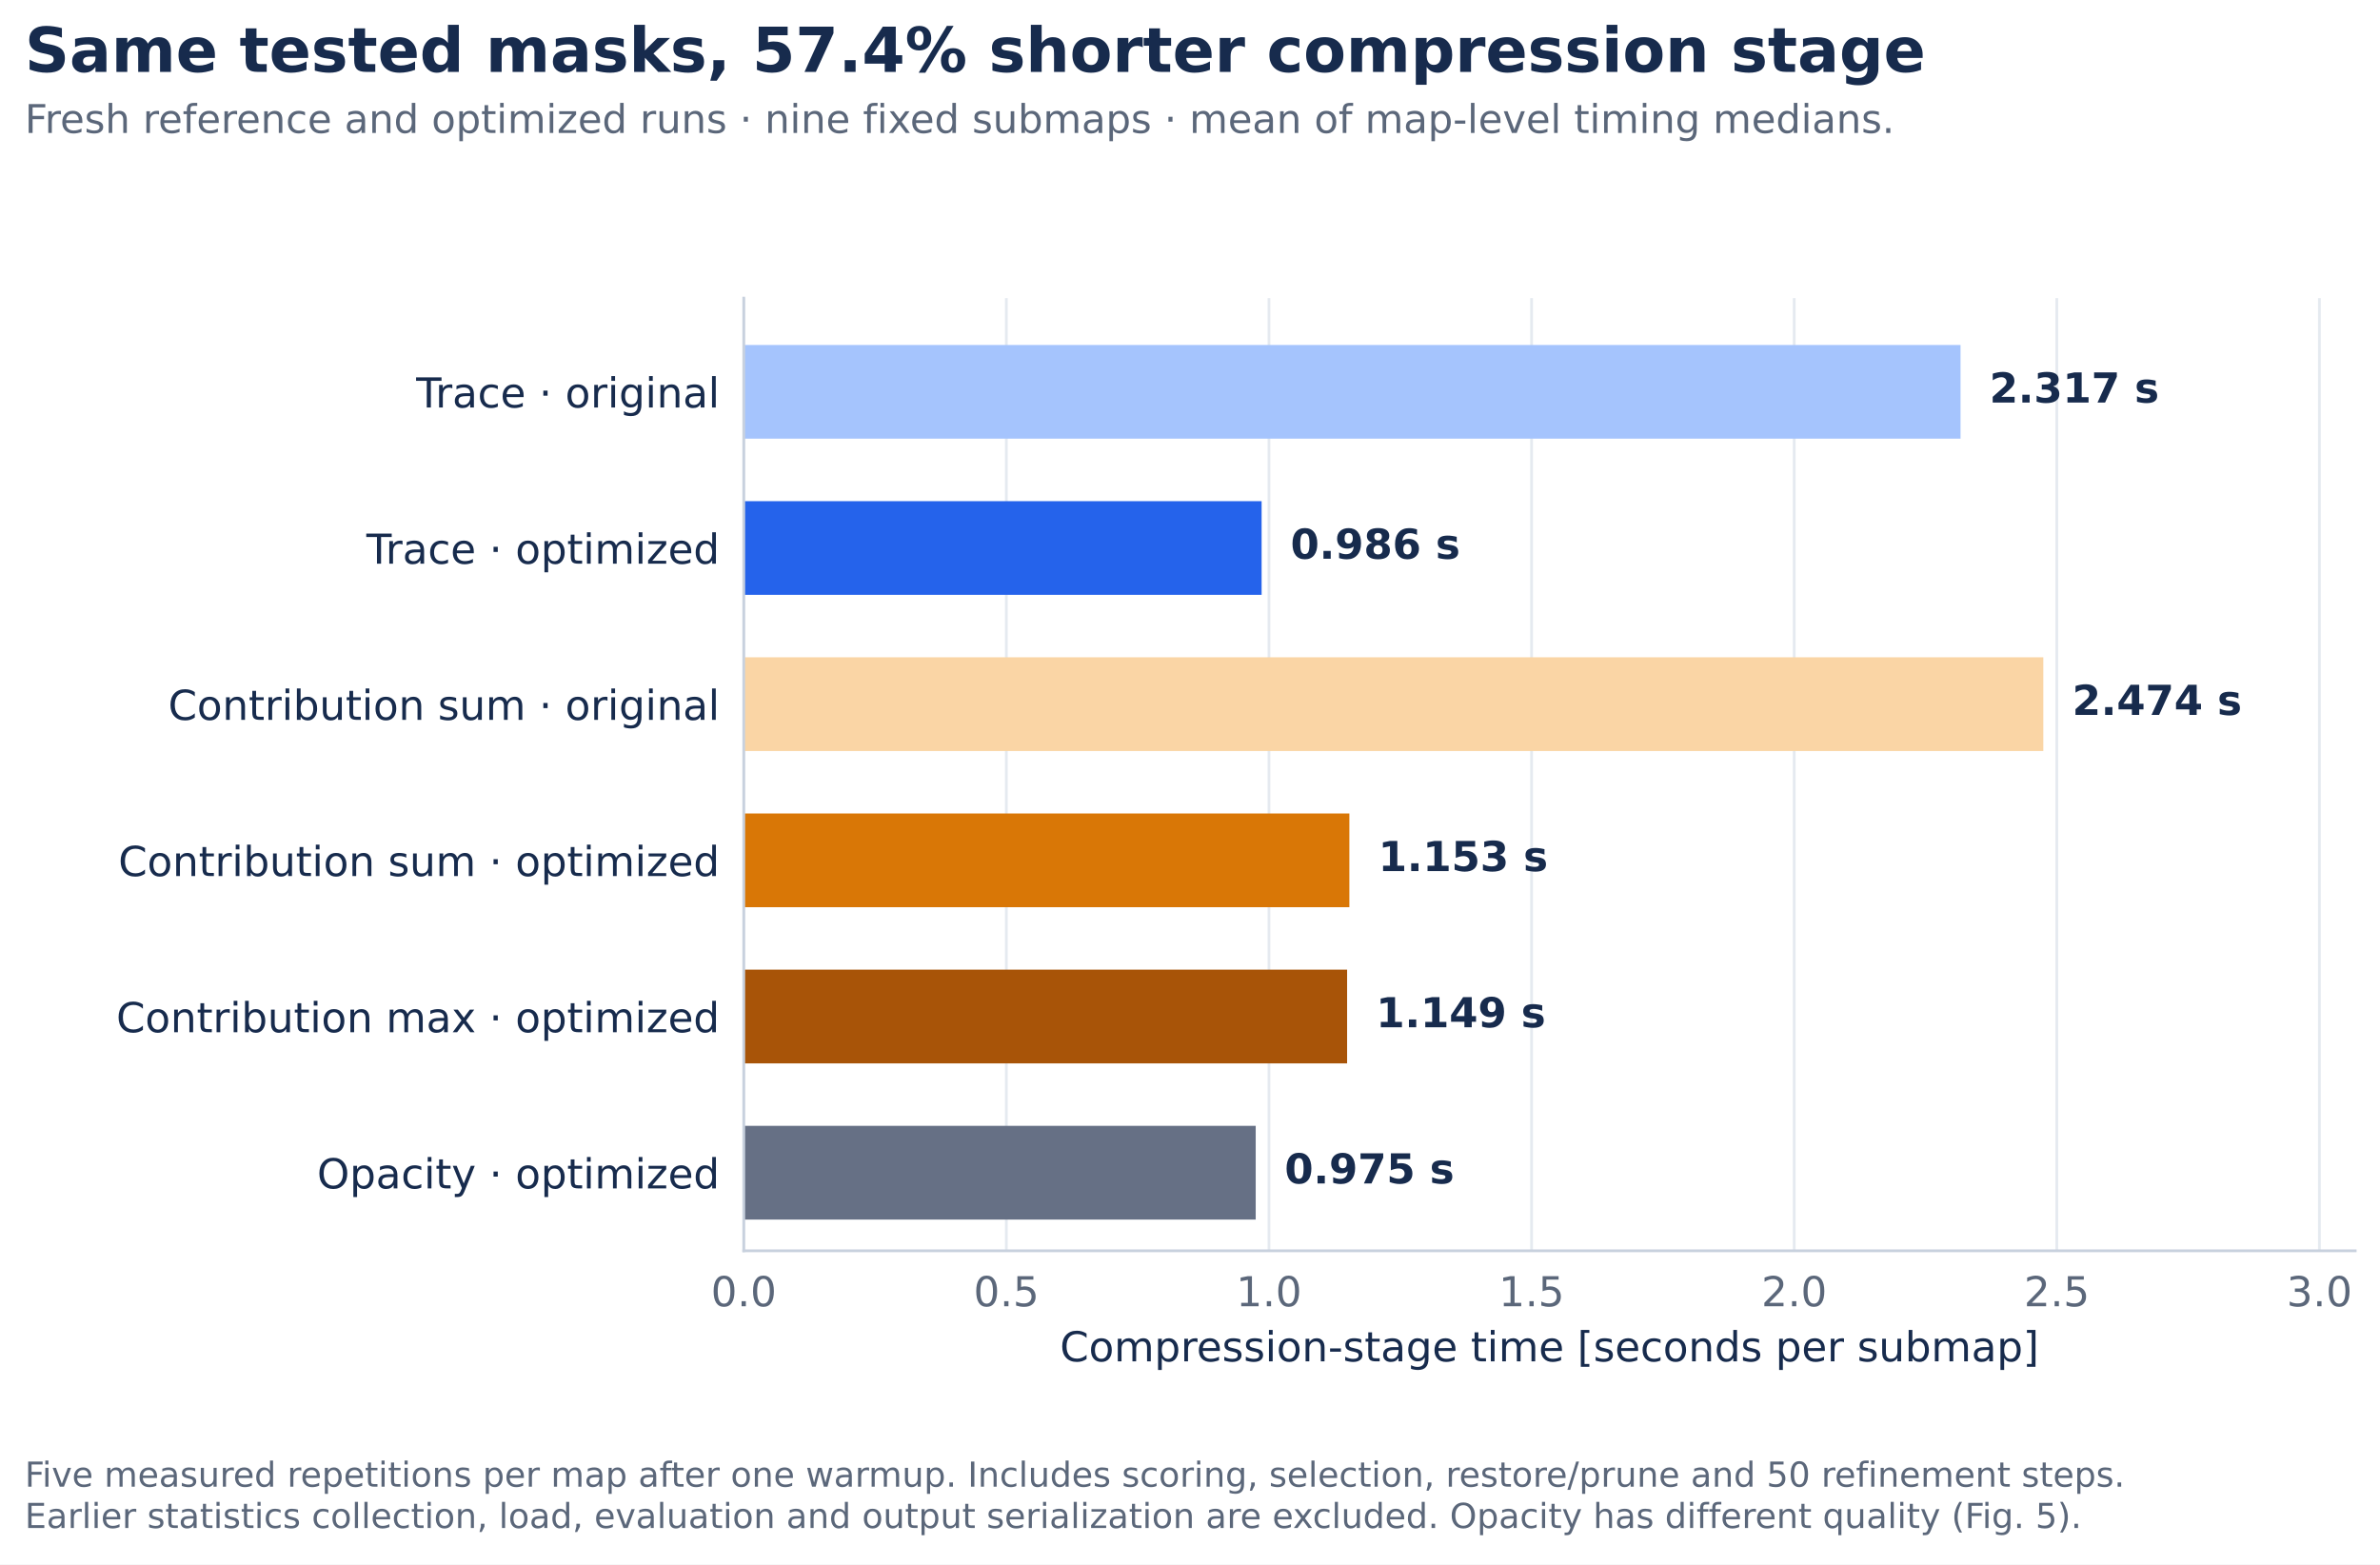
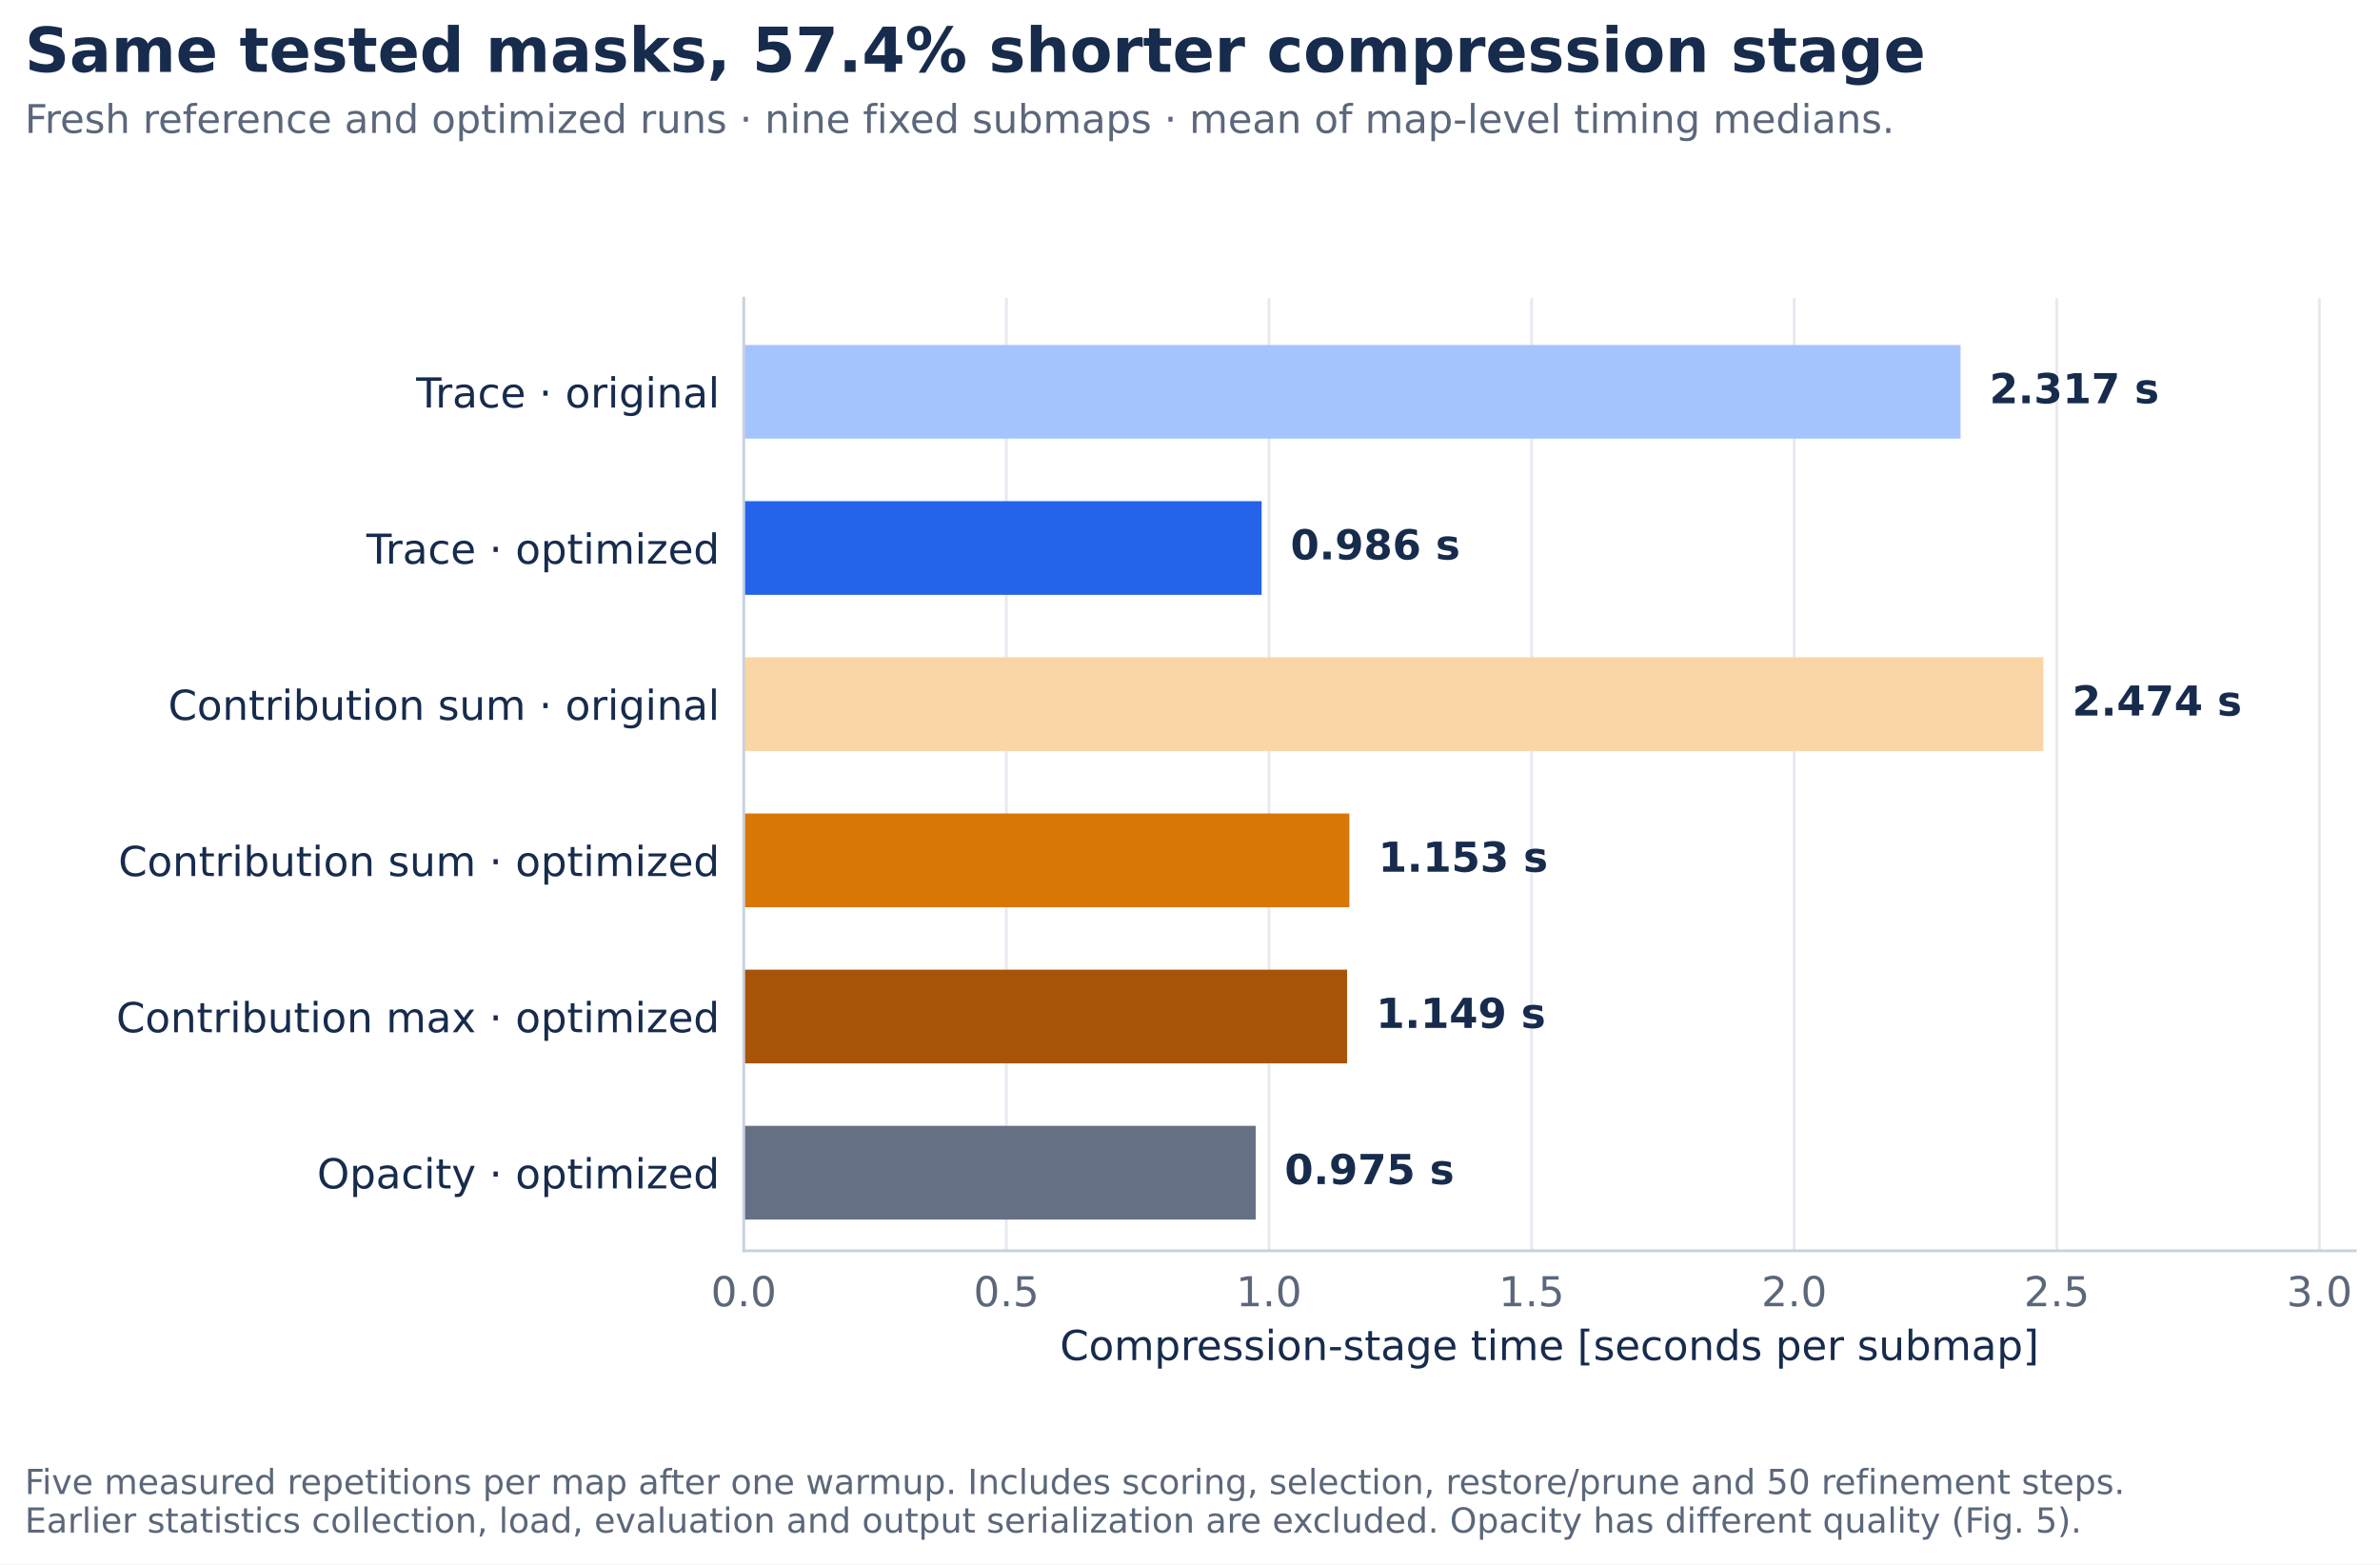
<svg xmlns="http://www.w3.org/2000/svg" width="691.2pt" height="454.392pt" viewBox="0 0 691.2 454.392" version="1.1">
  <defs>
    <style type="text/css">*{stroke-linejoin: round; stroke-linecap: butt}</style>
  </defs>
  <g id="figure_1">
    <g id="patch_1">
      <path d="M 0 454.392  L 691.2 454.392  L 691.2 0  L 0 0  z " style="fill: #ffffff" />
    </g>
    <g id="axes_1">
      <g id="patch_2">
        <path d="M 216 363.276  L 684 363.276  L 684 86.58  L 216 86.58  z " style="fill: #ffffff" />
      </g>
      <g id="matplotlib.axis_1">
        <g id="xtick_1">
          <g id="line2d_1">
-             <path d="M 216 363.276  L 216 86.58  " clip-path="url(#p5430d03a28)" style="fill: none; stroke: #e5eaf0; stroke-width: 0.8; stroke-linecap: square" />
+             <path d="M 216 363.276  L 216 86.58  " clip-path="url(#p4f333062fb)" style="fill: none; stroke: #e5eaf0; stroke-width: 0.8; stroke-linecap: square" />
          </g>
          <g id="line2d_2" />
          <g id="text_1">
-             <text style="font-size: 12px; font-family: 'DejaVu Sans'; text-anchor: middle; fill: #5b677a" x="216" y="379.393" transform="rotate(-0 216 379.3932)">0.0</text>
+             <text style="font-size: 12px; font-family: 'DejaVu Sans'; text-anchor: middle; fill: #5b677a" x="216" y="379.394" transform="rotate(-0 216 379.3941)">0.0</text>
          </g>
        </g>
        <g id="xtick_2">
          <g id="line2d_3">
-             <path d="M 292.267 363.276  L 292.267 86.58  " clip-path="url(#p5430d03a28)" style="fill: none; stroke: #e5eaf0; stroke-width: 0.8; stroke-linecap: square" />
+             <path d="M 292.267 363.276  L 292.267 86.58  " clip-path="url(#p4f333062fb)" style="fill: none; stroke: #e5eaf0; stroke-width: 0.8; stroke-linecap: square" />
          </g>
          <g id="line2d_4" />
          <g id="text_2">
-             <text style="font-size: 12px; font-family: 'DejaVu Sans'; text-anchor: middle; fill: #5b677a" x="292.267" y="379.393" transform="rotate(-0 292.2674 379.3932)">0.5</text>
+             <text style="font-size: 12px; font-family: 'DejaVu Sans'; text-anchor: middle; fill: #5b677a" x="292.267" y="379.394" transform="rotate(-0 292.2674 379.3941)">0.5</text>
          </g>
        </g>
        <g id="xtick_3">
          <g id="line2d_5">
-             <path d="M 368.535 363.276  L 368.535 86.58  " clip-path="url(#p5430d03a28)" style="fill: none; stroke: #e5eaf0; stroke-width: 0.8; stroke-linecap: square" />
+             <path d="M 368.535 363.276  L 368.535 86.58  " clip-path="url(#p4f333062fb)" style="fill: none; stroke: #e5eaf0; stroke-width: 0.8; stroke-linecap: square" />
          </g>
          <g id="line2d_6" />
          <g id="text_3">
-             <text style="font-size: 12px; font-family: 'DejaVu Sans'; text-anchor: middle; fill: #5b677a" x="368.535" y="379.393" transform="rotate(-0 368.5348 379.3932)">1.0</text>
+             <text style="font-size: 12px; font-family: 'DejaVu Sans'; text-anchor: middle; fill: #5b677a" x="368.535" y="379.394" transform="rotate(-0 368.5348 379.3941)">1.0</text>
          </g>
        </g>
        <g id="xtick_4">
          <g id="line2d_7">
-             <path d="M 444.802 363.276  L 444.802 86.58  " clip-path="url(#p5430d03a28)" style="fill: none; stroke: #e5eaf0; stroke-width: 0.8; stroke-linecap: square" />
+             <path d="M 444.802 363.276  L 444.802 86.58  " clip-path="url(#p4f333062fb)" style="fill: none; stroke: #e5eaf0; stroke-width: 0.8; stroke-linecap: square" />
          </g>
          <g id="line2d_8" />
          <g id="text_4">
-             <text style="font-size: 12px; font-family: 'DejaVu Sans'; text-anchor: middle; fill: #5b677a" x="444.802" y="379.393" transform="rotate(-0 444.8022 379.3932)">1.5</text>
+             <text style="font-size: 12px; font-family: 'DejaVu Sans'; text-anchor: middle; fill: #5b677a" x="444.802" y="379.394" transform="rotate(-0 444.8022 379.3941)">1.5</text>
          </g>
        </g>
        <g id="xtick_5">
          <g id="line2d_9">
-             <path d="M 521.07 363.276  L 521.07 86.58  " clip-path="url(#p5430d03a28)" style="fill: none; stroke: #e5eaf0; stroke-width: 0.8; stroke-linecap: square" />
+             <path d="M 521.07 363.276  L 521.07 86.58  " clip-path="url(#p4f333062fb)" style="fill: none; stroke: #e5eaf0; stroke-width: 0.8; stroke-linecap: square" />
          </g>
          <g id="line2d_10" />
          <g id="text_5">
-             <text style="font-size: 12px; font-family: 'DejaVu Sans'; text-anchor: middle; fill: #5b677a" x="521.07" y="379.393" transform="rotate(-0 521.0696 379.3932)">2.0</text>
+             <text style="font-size: 12px; font-family: 'DejaVu Sans'; text-anchor: middle; fill: #5b677a" x="521.07" y="379.394" transform="rotate(-0 521.0696 379.3941)">2.0</text>
          </g>
        </g>
        <g id="xtick_6">
          <g id="line2d_11">
-             <path d="M 597.337 363.276  L 597.337 86.58  " clip-path="url(#p5430d03a28)" style="fill: none; stroke: #e5eaf0; stroke-width: 0.8; stroke-linecap: square" />
+             <path d="M 597.337 363.276  L 597.337 86.58  " clip-path="url(#p4f333062fb)" style="fill: none; stroke: #e5eaf0; stroke-width: 0.8; stroke-linecap: square" />
          </g>
          <g id="line2d_12" />
          <g id="text_6">
-             <text style="font-size: 12px; font-family: 'DejaVu Sans'; text-anchor: middle; fill: #5b677a" x="597.337" y="379.393" transform="rotate(-0 597.337 379.3932)">2.5</text>
+             <text style="font-size: 12px; font-family: 'DejaVu Sans'; text-anchor: middle; fill: #5b677a" x="597.337" y="379.394" transform="rotate(-0 597.337 379.3941)">2.5</text>
          </g>
        </g>
        <g id="xtick_7">
          <g id="line2d_13">
-             <path d="M 673.604 363.276  L 673.604 86.58  " clip-path="url(#p5430d03a28)" style="fill: none; stroke: #e5eaf0; stroke-width: 0.8; stroke-linecap: square" />
+             <path d="M 673.604 363.276  L 673.604 86.58  " clip-path="url(#p4f333062fb)" style="fill: none; stroke: #e5eaf0; stroke-width: 0.8; stroke-linecap: square" />
          </g>
          <g id="line2d_14" />
          <g id="text_7">
-             <text style="font-size: 12px; font-family: 'DejaVu Sans'; text-anchor: middle; fill: #5b677a" x="673.604" y="379.393" transform="rotate(-0 673.6044 379.3932)">3.0</text>
+             <text style="font-size: 12px; font-family: 'DejaVu Sans'; text-anchor: middle; fill: #5b677a" x="673.604" y="379.394" transform="rotate(-0 673.6044 379.3941)">3.0</text>
          </g>
        </g>
        <g id="text_8">
-           <text style="font-size: 12px; font-family: 'DejaVu Sans'; text-anchor: middle; fill: #172b4d" x="450" y="395.394" transform="rotate(-0 450 395.3941)">Compression-stage time [seconds per submap]</text>
+           <text style="font-size: 12px; font-family: 'DejaVu Sans'; text-anchor: middle; fill: #172b4d" x="450" y="395.008" transform="rotate(-0 450 395.0079)">Compression-stage time [seconds per submap]</text>
        </g>
      </g>
      <g id="matplotlib.axis_2">
        <g id="ytick_1">
          <g id="line2d_15" />
          <g id="text_9">
            <text style="font-size: 12px; font-family: 'DejaVu Sans'; text-anchor: end; fill: #172b4d" x="209" y="118.355" transform="rotate(-0 209 118.3551)">Trace · original</text>
          </g>
        </g>
        <g id="ytick_2">
          <g id="line2d_16" />
          <g id="text_10">
            <text style="font-size: 12px; font-family: 'DejaVu Sans'; text-anchor: end; fill: #172b4d" x="209" y="163.715" transform="rotate(-0 209 163.7151)">Trace · optimized</text>
          </g>
        </g>
        <g id="ytick_3">
          <g id="line2d_17" />
          <g id="text_11">
            <text style="font-size: 12px; font-family: 'DejaVu Sans'; text-anchor: end; fill: #172b4d" x="209" y="209.075" transform="rotate(-0 209 209.0751)">Contribution sum · original</text>
          </g>
        </g>
        <g id="ytick_4">
          <g id="line2d_18" />
          <g id="text_12">
            <text style="font-size: 12px; font-family: 'DejaVu Sans'; text-anchor: end; fill: #172b4d" x="209" y="254.435" transform="rotate(-0 209 254.4351)">Contribution sum · optimized</text>
          </g>
        </g>
        <g id="ytick_5">
          <g id="line2d_19" />
          <g id="text_13">
            <text style="font-size: 12px; font-family: 'DejaVu Sans'; text-anchor: end; fill: #172b4d" x="209" y="299.795" transform="rotate(-0 209 299.7951)">Contribution max · optimized</text>
          </g>
        </g>
        <g id="ytick_6">
          <g id="line2d_20" />
          <g id="text_14">
            <text style="font-size: 12px; font-family: 'DejaVu Sans'; text-anchor: end; fill: #172b4d" x="209" y="345.155" transform="rotate(-0 209 345.1551)">Opacity · optimized</text>
          </g>
        </g>
      </g>
      <g id="patch_3">
-         <path d="M 216 100.188  L 569.38 100.188  L 569.38 127.404  L 216 127.404  z " clip-path="url(#p5430d03a28)" style="fill: #a5c4fd" />
+         <path d="M 216 100.188  L 569.38 100.188  L 569.38 127.404  L 216 127.404  z " clip-path="url(#p4f333062fb)" style="fill: #a5c4fd" />
      </g>
      <g id="patch_4">
-         <path d="M 216 145.548  L 366.4 145.548  L 366.4 172.764  L 216 172.764  z " clip-path="url(#p5430d03a28)" style="fill: #2563eb" />
+         <path d="M 216 145.548  L 366.4 145.548  L 366.4 172.764  L 216 172.764  z " clip-path="url(#p4f333062fb)" style="fill: #2563eb" />
      </g>
      <g id="patch_5">
-         <path d="M 216 190.908  L 593.419 190.908  L 593.419 218.124  L 216 218.124  z " clip-path="url(#p5430d03a28)" style="fill: #fad5a5" />
+         <path d="M 216 190.908  L 593.419 190.908  L 593.419 218.124  L 216 218.124  z " clip-path="url(#p4f333062fb)" style="fill: #fad5a5" />
      </g>
      <g id="patch_6">
-         <path d="M 216 236.268  L 391.884 236.268  L 391.884 263.484  L 216 263.484  z " clip-path="url(#p5430d03a28)" style="fill: #d97706" />
+         <path d="M 216 236.268  L 391.884 236.268  L 391.884 263.484  L 216 263.484  z " clip-path="url(#p4f333062fb)" style="fill: #d97706" />
      </g>
      <g id="patch_7">
-         <path d="M 216 281.628  L 391.227 281.628  L 391.227 308.844  L 216 308.844  z " clip-path="url(#p5430d03a28)" style="fill: #a85408" />
+         <path d="M 216 281.628  L 391.227 281.628  L 391.227 308.844  L 216 308.844  z " clip-path="url(#p4f333062fb)" style="fill: #a85408" />
      </g>
      <g id="patch_8">
-         <path d="M 216 326.988  L 364.682 326.988  L 364.682 354.204  L 216 354.204  z " clip-path="url(#p5430d03a28)" style="fill: #667085" />
+         <path d="M 216 326.988  L 364.682 326.988  L 364.682 354.204  L 216 354.204  z " clip-path="url(#p4f333062fb)" style="fill: #667085" />
      </g>
      <g id="patch_9">
        <path d="M 216 363.276  L 216 86.58  " style="fill: none; stroke: #c8d1de; stroke-width: 0.8; stroke-linejoin: miter; stroke-linecap: square" />
      </g>
      <g id="patch_10">
        <path d="M 216 363.276  L 684 363.276  " style="fill: none; stroke: #c8d1de; stroke-width: 0.8; stroke-linejoin: miter; stroke-linecap: square" />
      </g>
      <g id="text_15">
-         <text style="font-weight: 700; font-size: 12px; font-family: 'DejaVu Sans'; text-anchor: start; fill: #172b4d" x="577.77" y="116.913" transform="rotate(-0 577.7696 116.9132)">2.317 s</text>
+         <text style="font-weight: 700; font-size: 12px; font-family: 'DejaVu Sans'; text-anchor: start; fill: #172b4d" x="577.77" y="117.107" transform="rotate(-0 577.7696 117.1072)">2.317 s</text>
      </g>
      <g id="text_16">
-         <text style="font-weight: 700; font-size: 12px; font-family: 'DejaVu Sans'; text-anchor: start; fill: #172b4d" x="374.789" y="162.273" transform="rotate(-0 374.789 162.2732)">0.986 s</text>
+         <text style="font-weight: 700; font-size: 12px; font-family: 'DejaVu Sans'; text-anchor: start; fill: #172b4d" x="374.789" y="162.467" transform="rotate(-0 374.789 162.4673)">0.986 s</text>
      </g>
      <g id="text_17">
-         <text style="font-weight: 700; font-size: 12px; font-family: 'DejaVu Sans'; text-anchor: start; fill: #172b4d" x="601.809" y="207.633" transform="rotate(-0 601.8088 207.6332)">2.474 s</text>
+         <text style="font-weight: 700; font-size: 12px; font-family: 'DejaVu Sans'; text-anchor: start; fill: #172b4d" x="601.809" y="207.827" transform="rotate(-0 601.8088 207.8272)">2.474 s</text>
      </g>
      <g id="text_18">
-         <text style="font-weight: 700; font-size: 12px; font-family: 'DejaVu Sans'; text-anchor: start; fill: #172b4d" x="400.273" y="252.993" transform="rotate(-0 400.2729 252.9932)">1.153 s</text>
+         <text style="font-weight: 700; font-size: 12px; font-family: 'DejaVu Sans'; text-anchor: start; fill: #172b4d" x="400.273" y="253.187" transform="rotate(-0 400.2729 253.1873)">1.153 s</text>
      </g>
      <g id="text_19">
-         <text style="font-weight: 700; font-size: 12px; font-family: 'DejaVu Sans'; text-anchor: start; fill: #172b4d" x="399.616" y="298.353" transform="rotate(-0 399.6165 298.3532)">1.149 s</text>
+         <text style="font-weight: 700; font-size: 12px; font-family: 'DejaVu Sans'; text-anchor: start; fill: #172b4d" x="399.616" y="298.547" transform="rotate(-0 399.6165 298.5473)">1.149 s</text>
      </g>
      <g id="text_20">
-         <text style="font-weight: 700; font-size: 12px; font-family: 'DejaVu Sans'; text-anchor: start; fill: #172b4d" x="373.071" y="343.713" transform="rotate(-0 373.0714 343.7132)">0.975 s</text>
+         <text style="font-weight: 700; font-size: 12px; font-family: 'DejaVu Sans'; text-anchor: start; fill: #172b4d" x="373.071" y="343.907" transform="rotate(-0 373.0714 343.9072)">0.975 s</text>
      </g>
    </g>
    <g id="text_21">
      <text style="font-weight: 700; font-size: 18px; font-family: 'DejaVu Sans'; text-anchor: start; fill: #172b4d" x="7.2" y="20.877" transform="rotate(-0 7.2 20.87719)">Same tested masks, 57.4% shorter compression stage</text>
    </g>
    <g id="text_22">
      <text style="font-size: 11.5px; font-family: 'DejaVu Sans'; text-anchor: start; fill: #5b677a" x="7.2" y="38.618" transform="rotate(-0 7.2 38.6182)">Fresh reference and optimized runs · nine fixed submaps · mean of map-level timing medians.</text>
    </g>
    <g id="text_23">
-       <text style="font-size: 10px; font-family: 'DejaVu Sans'; fill: #5b677a" transform="translate(7.2 431.7859)">Five measured repetitions per map after one warmup. Includes scoring, selection, restore/prune and 50 refinement steps.</text>
-       <text style="font-size: 10px; font-family: 'DejaVu Sans'; fill: #5b677a" transform="translate(7.2 443.7887)">Earlier statistics collection, load, evaluation and output serialization are excluded. Opacity has different quality (Fig. 5).</text>
+       <text style="font-size: 10px; font-family: 'DejaVu Sans'; fill: #5b677a" transform="translate(7.2 433.9145)">Five measured repetitions per map after one warmup. Includes scoring, selection, restore/prune and 50 refinement steps.</text>
+       <text style="font-size: 10px; font-family: 'DejaVu Sans'; fill: #5b677a" transform="translate(7.2 445.1123)">Earlier statistics collection, load, evaluation and output serialization are excluded. Opacity has different quality (Fig. 5).</text>
    </g>
  </g>
  <defs>
-     <clipPath id="p5430d03a28">
+     <clipPath id="p4f333062fb">
      <rect x="216" y="86.58" width="468" height="276.696" />
    </clipPath>
  </defs>
</svg>
